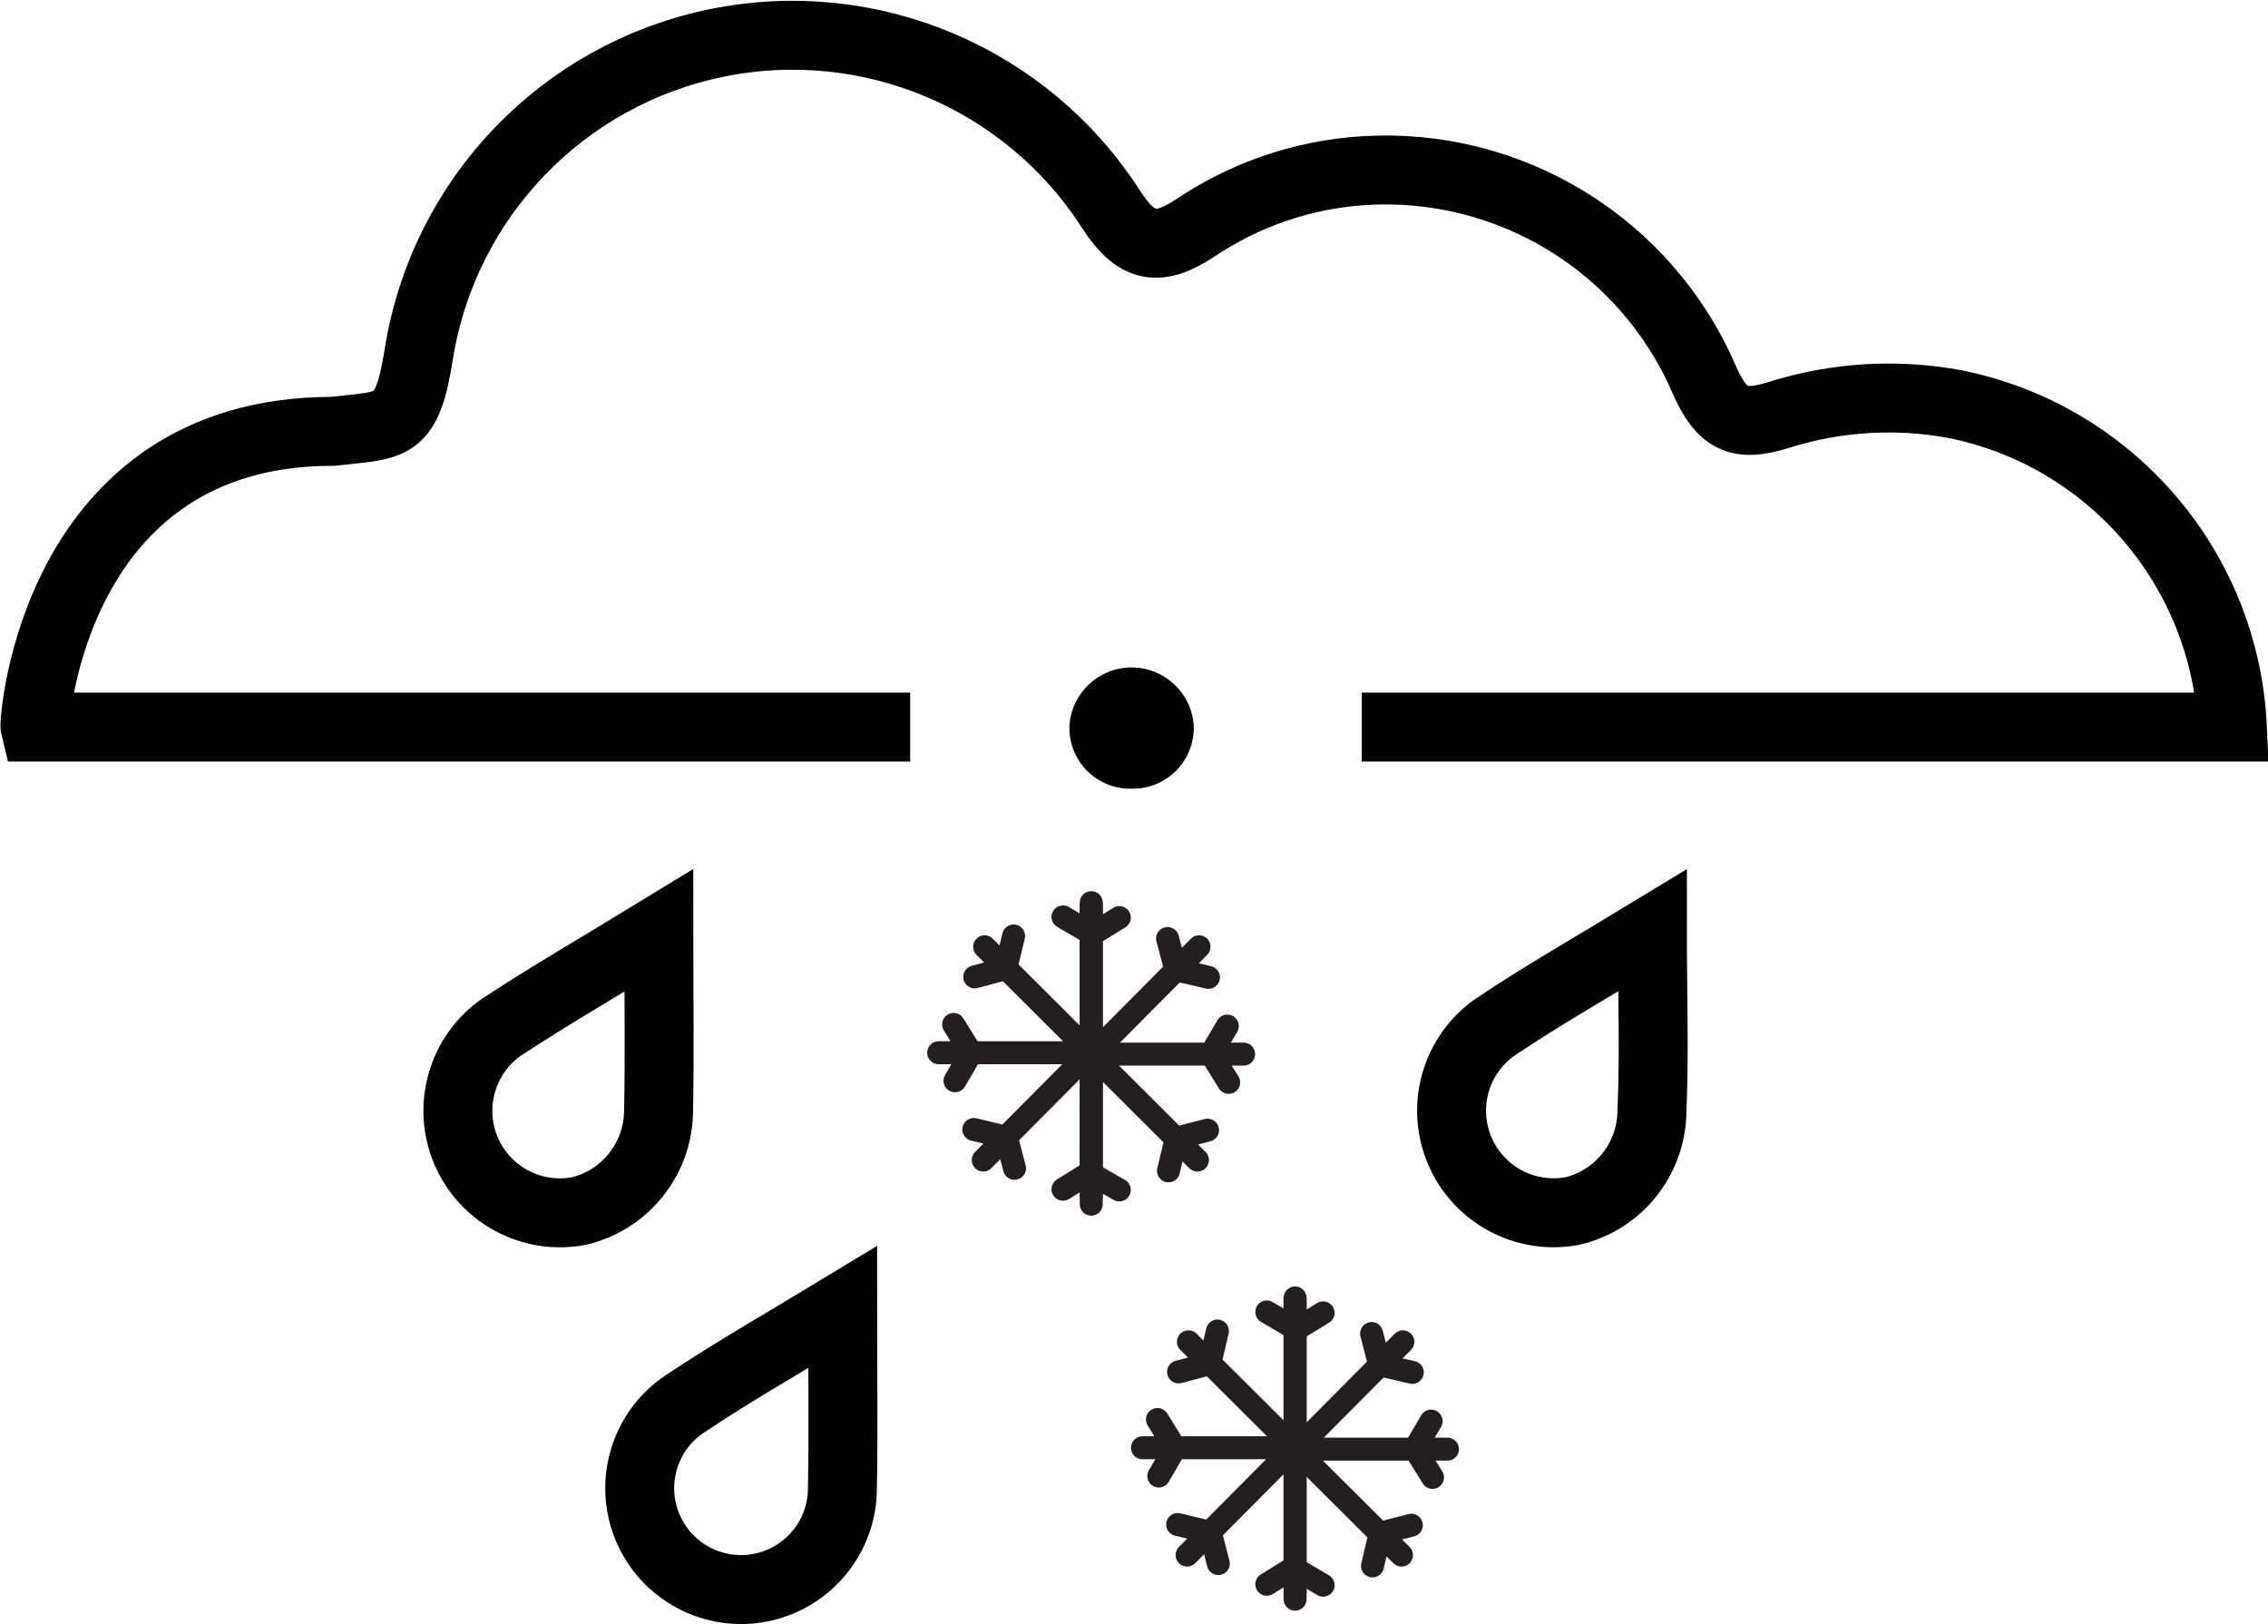
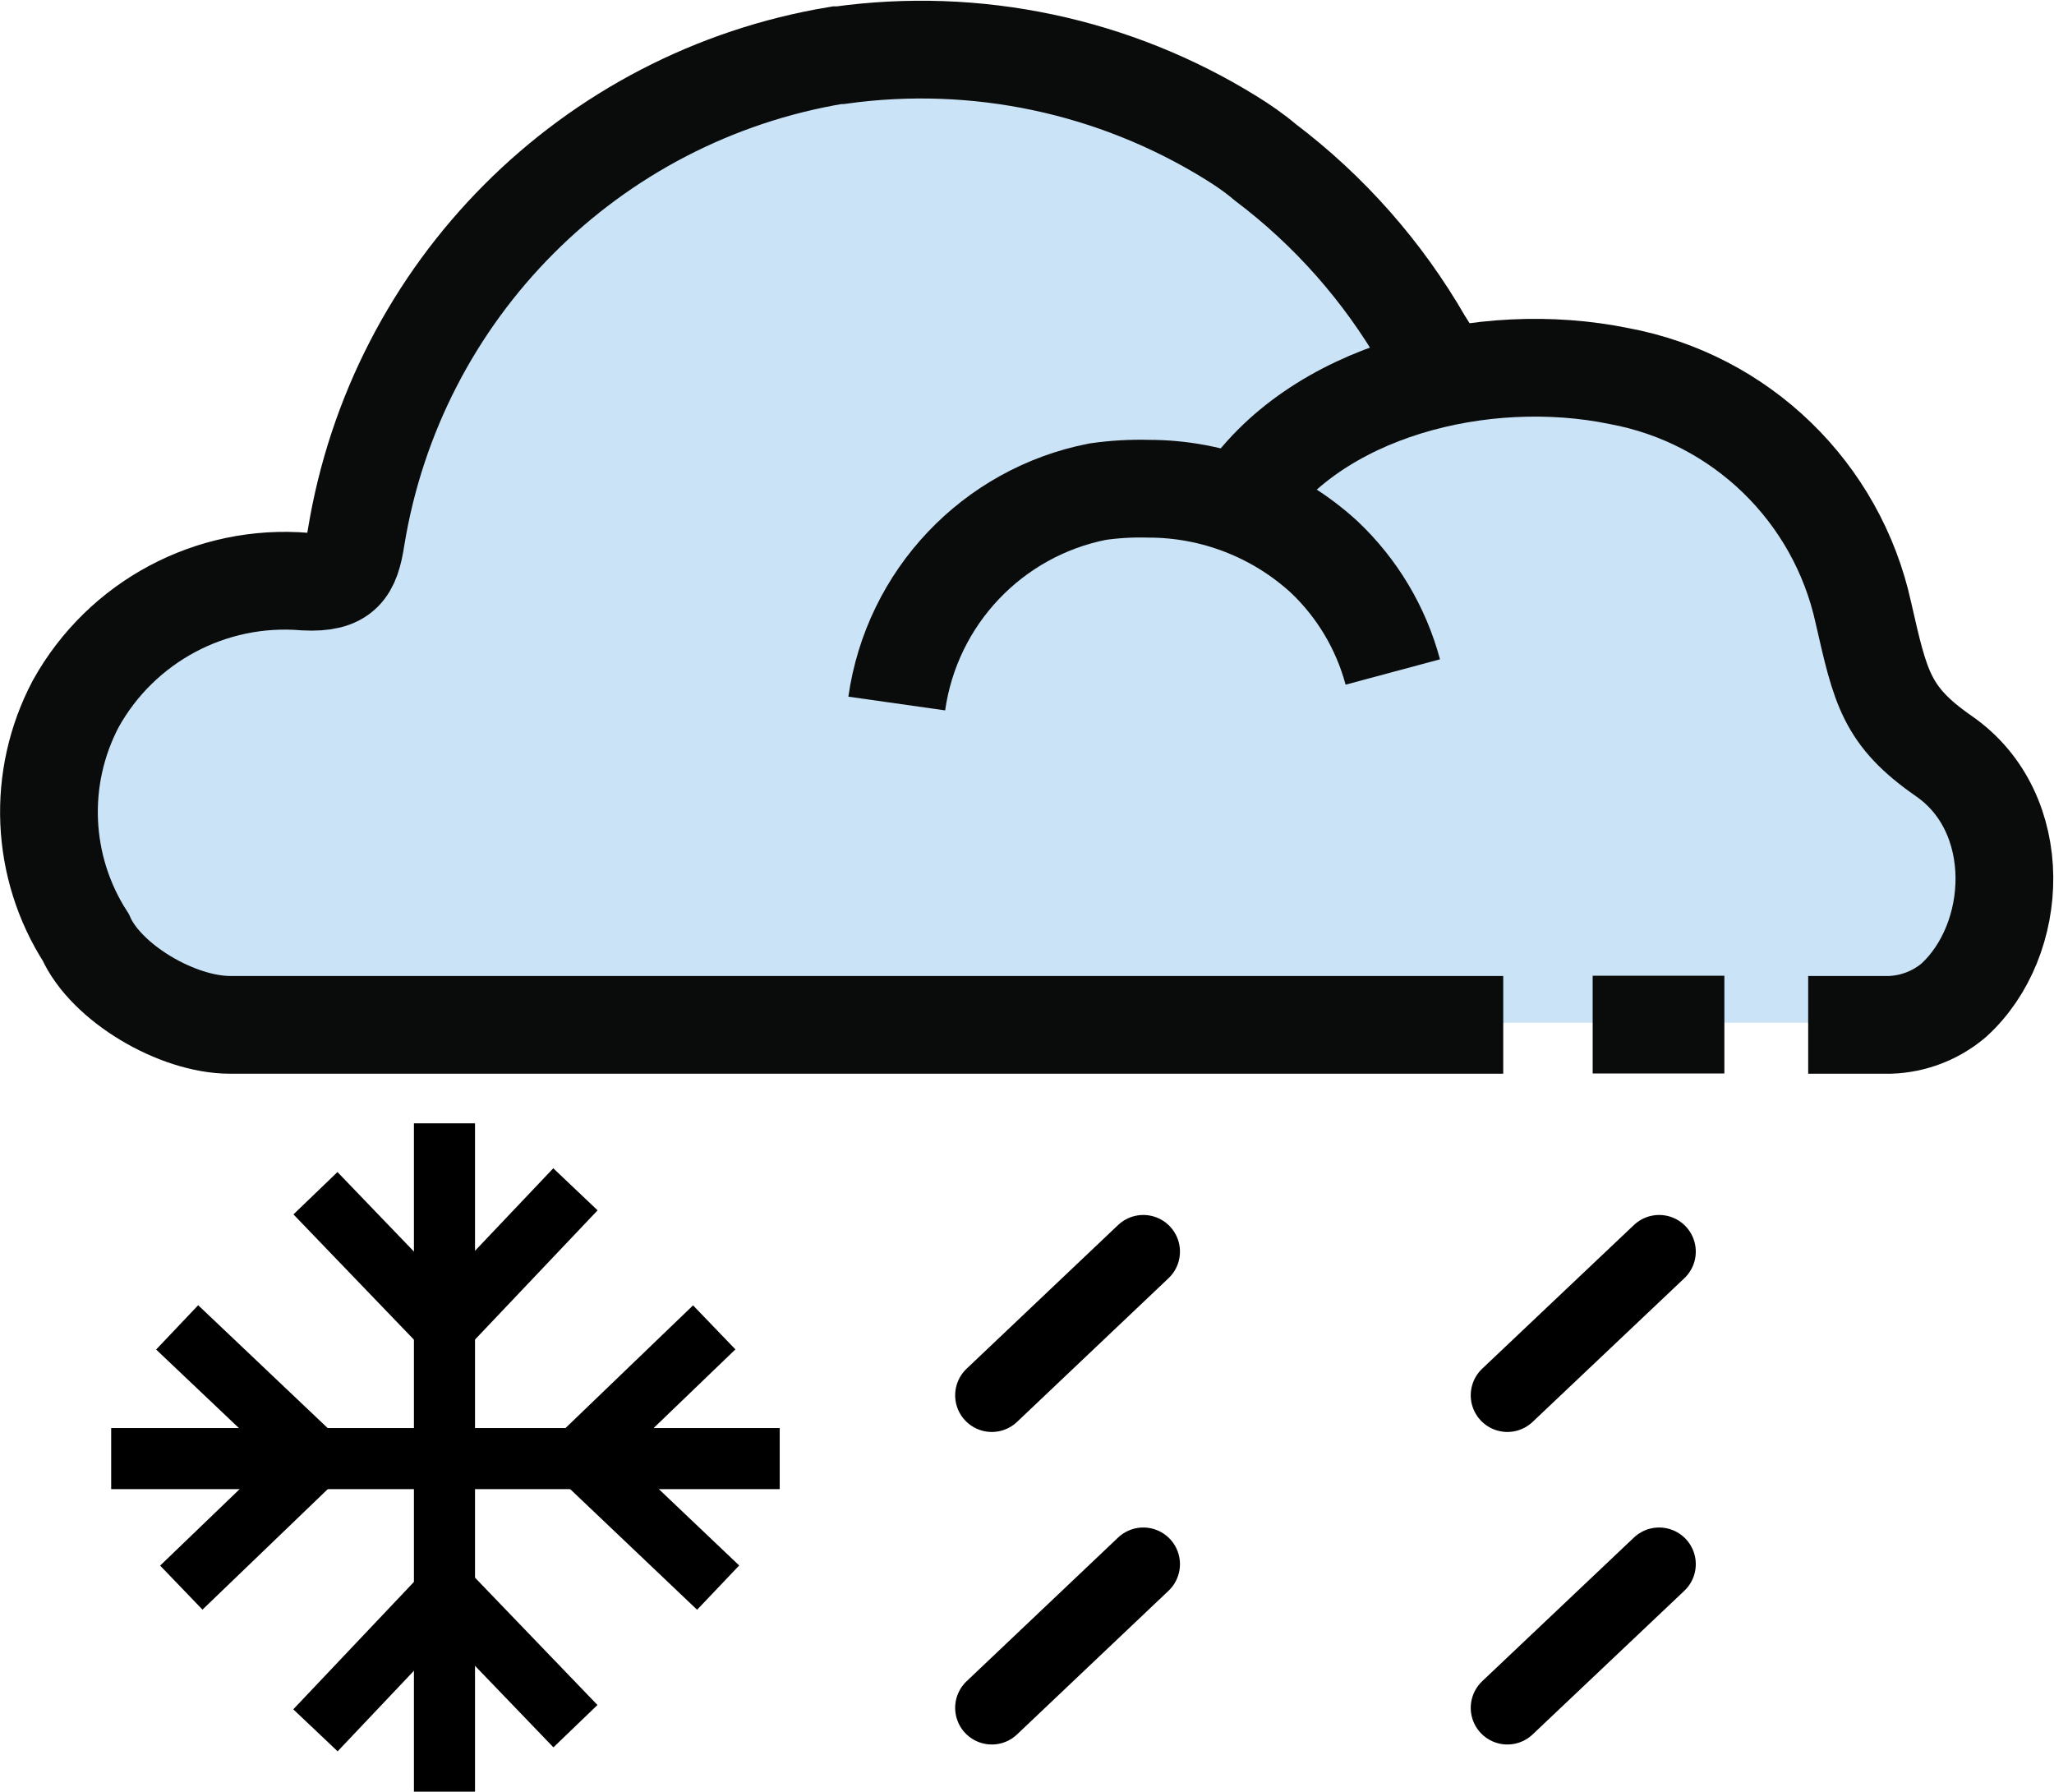
- <svg xmlns="http://www.w3.org/2000/svg" viewBox="0 0 98.7 70.65">
+ <svg xmlns="http://www.w3.org/2000/svg" viewBox="0 0 84.06 73.32">
  <defs>
-     <style>.cls-1,.cls-2,.cls-3{fill:none;stroke-miterlimit:10}.cls-1,.cls-2{stroke:#231f20}.cls-1{stroke-linecap:round}.cls-3{stroke:#000;stroke-width:3px}</style>
+     <style>.cls-1{fill:#cae3f6;}.cls-2,.cls-3,.cls-4{fill:none;stroke-miterlimit:10;}.cls-2,.cls-3{stroke:#000;}.cls-2{stroke-width:2.5px;}.cls-3{stroke-linecap:round;stroke-width:3px;}.cls-4{stroke:#0a0b0b;stroke-width:4px;}</style>
  </defs>
  <g id="Layer_2" data-name="Layer 2">
    <g id="Layer_1-2" data-name="Layer 1">
-       <path class="cls-1" d="m47.46 40.7 1.25-.77M48.71 51.78l-1.22-.7M47.49 45.87l4.62 4.61M52.55 49.18l-1.36.35-.34 1.42M52.18 41.2l-4.71 4.74M50.81 40.84l.36 1.36 1.42.33M54.12 45.87h-6.63M53.41 44.65l-.71 1.21.77 1.24" />
-       <path class="cls-2" d="M47.49 52.16V39.28" />
-       <path class="cls-1" d="M47.49 52.4V39.28M47.5 50.98l-1.24.77M46.26 39.9l1.21.71M47.47 45.81l-4.62-4.61M42.42 42.51l1.35-.36.34-1.42M42.79 50.48l4.71-4.74M44.15 50.84l-.35-1.35-1.42-.34M40.85 45.81h6.62M41.56 47.03l.71-1.21-.77-1.24M56.34 57.89l1.24-.76M57.58 68.98l-1.21-.71M56.36 63.06l4.63 4.61M61.42 66.37l-1.36.35-.33 1.42M61.05 58.39l-4.71 4.74M59.69 58.03l.35 1.36 1.42.33M62.99 63.06h-6.63M62.28 61.84l-.71 1.21.77 1.24" />
-       <path class="cls-2" d="M56.36 69.35V56.48" />
-       <path class="cls-1" d="M56.36 69.59V56.48M56.37 68.17l-1.24.77M55.13 57.09l1.21.71M56.35 63l-4.63-4.61M51.29 59.7l1.36-.36.33-1.42M51.66 67.67l4.71-4.74M53.02 68.04l-.35-1.36-1.42-.34M49.72 63h6.63M50.43 64.23l.71-1.22-.77-1.24" />
-       <path class="cls-3" d="M28.67 40.49C26.2 42 24 43.27 21.82 44.7a4.44 4.44 0 0 0 3.37 8 4.51 4.51 0 0 0 3.47-4.36c.05-2.48.01-4.96.01-7.85ZM71.91 40.49c-2.48 1.51-4.72 2.78-6.85 4.21a4.44 4.44 0 0 0 3.36 8 4.5 4.5 0 0 0 3.47-4.36c.11-2.48.02-4.96.02-7.85ZM36.67 56.88c-2.47 1.5-4.71 2.77-6.85 4.2a4.41 4.41 0 1 0 6.84 3.64c.05-2.48.01-4.95.01-7.84ZM59.26 31.64h37.89a15.06 15.06 0 0 0-12.1-14.06 15.87 15.87 0 0 0-7.62.47c-1.76.56-2.5.2-3.26-1.52a15.1 15.1 0 0 0-14.88-9.1A14.82 14.82 0 0 0 52 9.93c-1.62 1.06-2.55.86-3.63-.79a16.47 16.47 0 0 0-30.13 6.18c-.53 3.41-1.13 3.15-3.77 3.45-12.16 0-13 12.67-12.95 12.87h38.09" />
-       <path d="M49.24 34.32a2.64 2.64 0 0 1-2.7-2.73 2.71 2.71 0 0 1 5.41 0 2.65 2.65 0 0 1-2.71 2.73Z" />
+       <path class="cls-1" d="M61.63,41.86H9.79c-2.17,0-5-1.71-5.88-3.57a9.42,9.42,0,0,1-.4-9.5,9.74,9.74,0,0,1,9.32-5c1.57.08,1.89-.49,2.08-1.78A23.81,23.81,0,0,1,34.51,2.38l.12,0A23.88,23.88,0,0,1,50.5,5.73c.47.28.93.6,1.39.94A24.41,24.41,0,0,1,58.33,14l.74,1.27" />
+       <path class="cls-1" d="M36.93,28.78a10.24,10.24,0,0,1,8.18-8.63,12.09,12.09,0,0,1,2-.16,10.57,10.57,0,0,1,7.15,2.77,10,10,0,0,1,2.84,4.73" />
+       <path class="cls-1" d="M50.93,20.63c3-4.62,9.9-6.32,15.41-5.19a12.53,12.53,0,0,1,10,9.64c.7,3,.92,4.2,3.27,5.83,3.34,2.32,3.11,7.5.4,9.94a4.23,4.23,0,0,1-2.59,1H59.47" />
+       <line class="cls-1" x1="65.26" y1="41.85" x2="70.63" y2="41.85" />
+       <polyline class="cls-2" points="12.91 70.81 18.27 65.15 23.55 70.64" />
+       <polyline class="cls-2" points="23.55 48.67 18.19 54.32 12.91 48.83" />
+       <line class="cls-2" x1="18.19" y1="45.97" x2="18.19" y2="73.32" />
+       <polyline class="cls-2" points="29.39 64.97 23.74 59.6 29.23 54.32" />
+       <polyline class="cls-2" points="7.25 54.32 12.91 59.69 7.42 64.97" />
+       <line class="cls-2" x1="4.55" y1="59.69" x2="31.91" y2="59.69" />
+       <line class="cls-3" x1="67.9" y1="64.01" x2="61.69" y2="69.89" />
+       <line class="cls-3" x1="46.79" y1="64.01" x2="40.59" y2="69.89" />
+       <line class="cls-3" x1="67.9" y1="51.22" x2="61.69" y2="57.1" />
+       <line class="cls-3" x1="46.79" y1="51.22" x2="40.59" y2="57.1" />
+       <path class="cls-4" d="M61.52,41.94H9.42c-2.18,0-5.08-1.72-5.91-3.58A9.49,9.49,0,0,1,3.1,28.8a9.79,9.79,0,0,1,9.38-5c1.57.08,1.89-.49,2.09-1.79A23.9,23.9,0,0,1,34.26,2.26l.12,0a24.08,24.08,0,0,1,16,3.38c.47.29.94.61,1.4,1a24.49,24.49,0,0,1,6.46,7.32L59,15.16" />
+       <path class="cls-4" d="M36.7,28.79a10.31,10.31,0,0,1,8.22-8.67A12.28,12.28,0,0,1,47,20a10.64,10.64,0,0,1,7.19,2.79A10.08,10.08,0,0,1,57,27.5" />
+       <path class="cls-4" d="M50.77,20.61c3-4.65,9.95-6.36,15.49-5.22a12.58,12.58,0,0,1,10,9.69c.7,3.06.93,4.22,3.29,5.86,3.36,2.32,3.12,7.53.4,10a4.26,4.26,0,0,1-2.6,1H74" />
+       <line class="cls-4" x1="65.18" y1="41.93" x2="70.57" y2="41.93" />
    </g>
  </g>
</svg>
